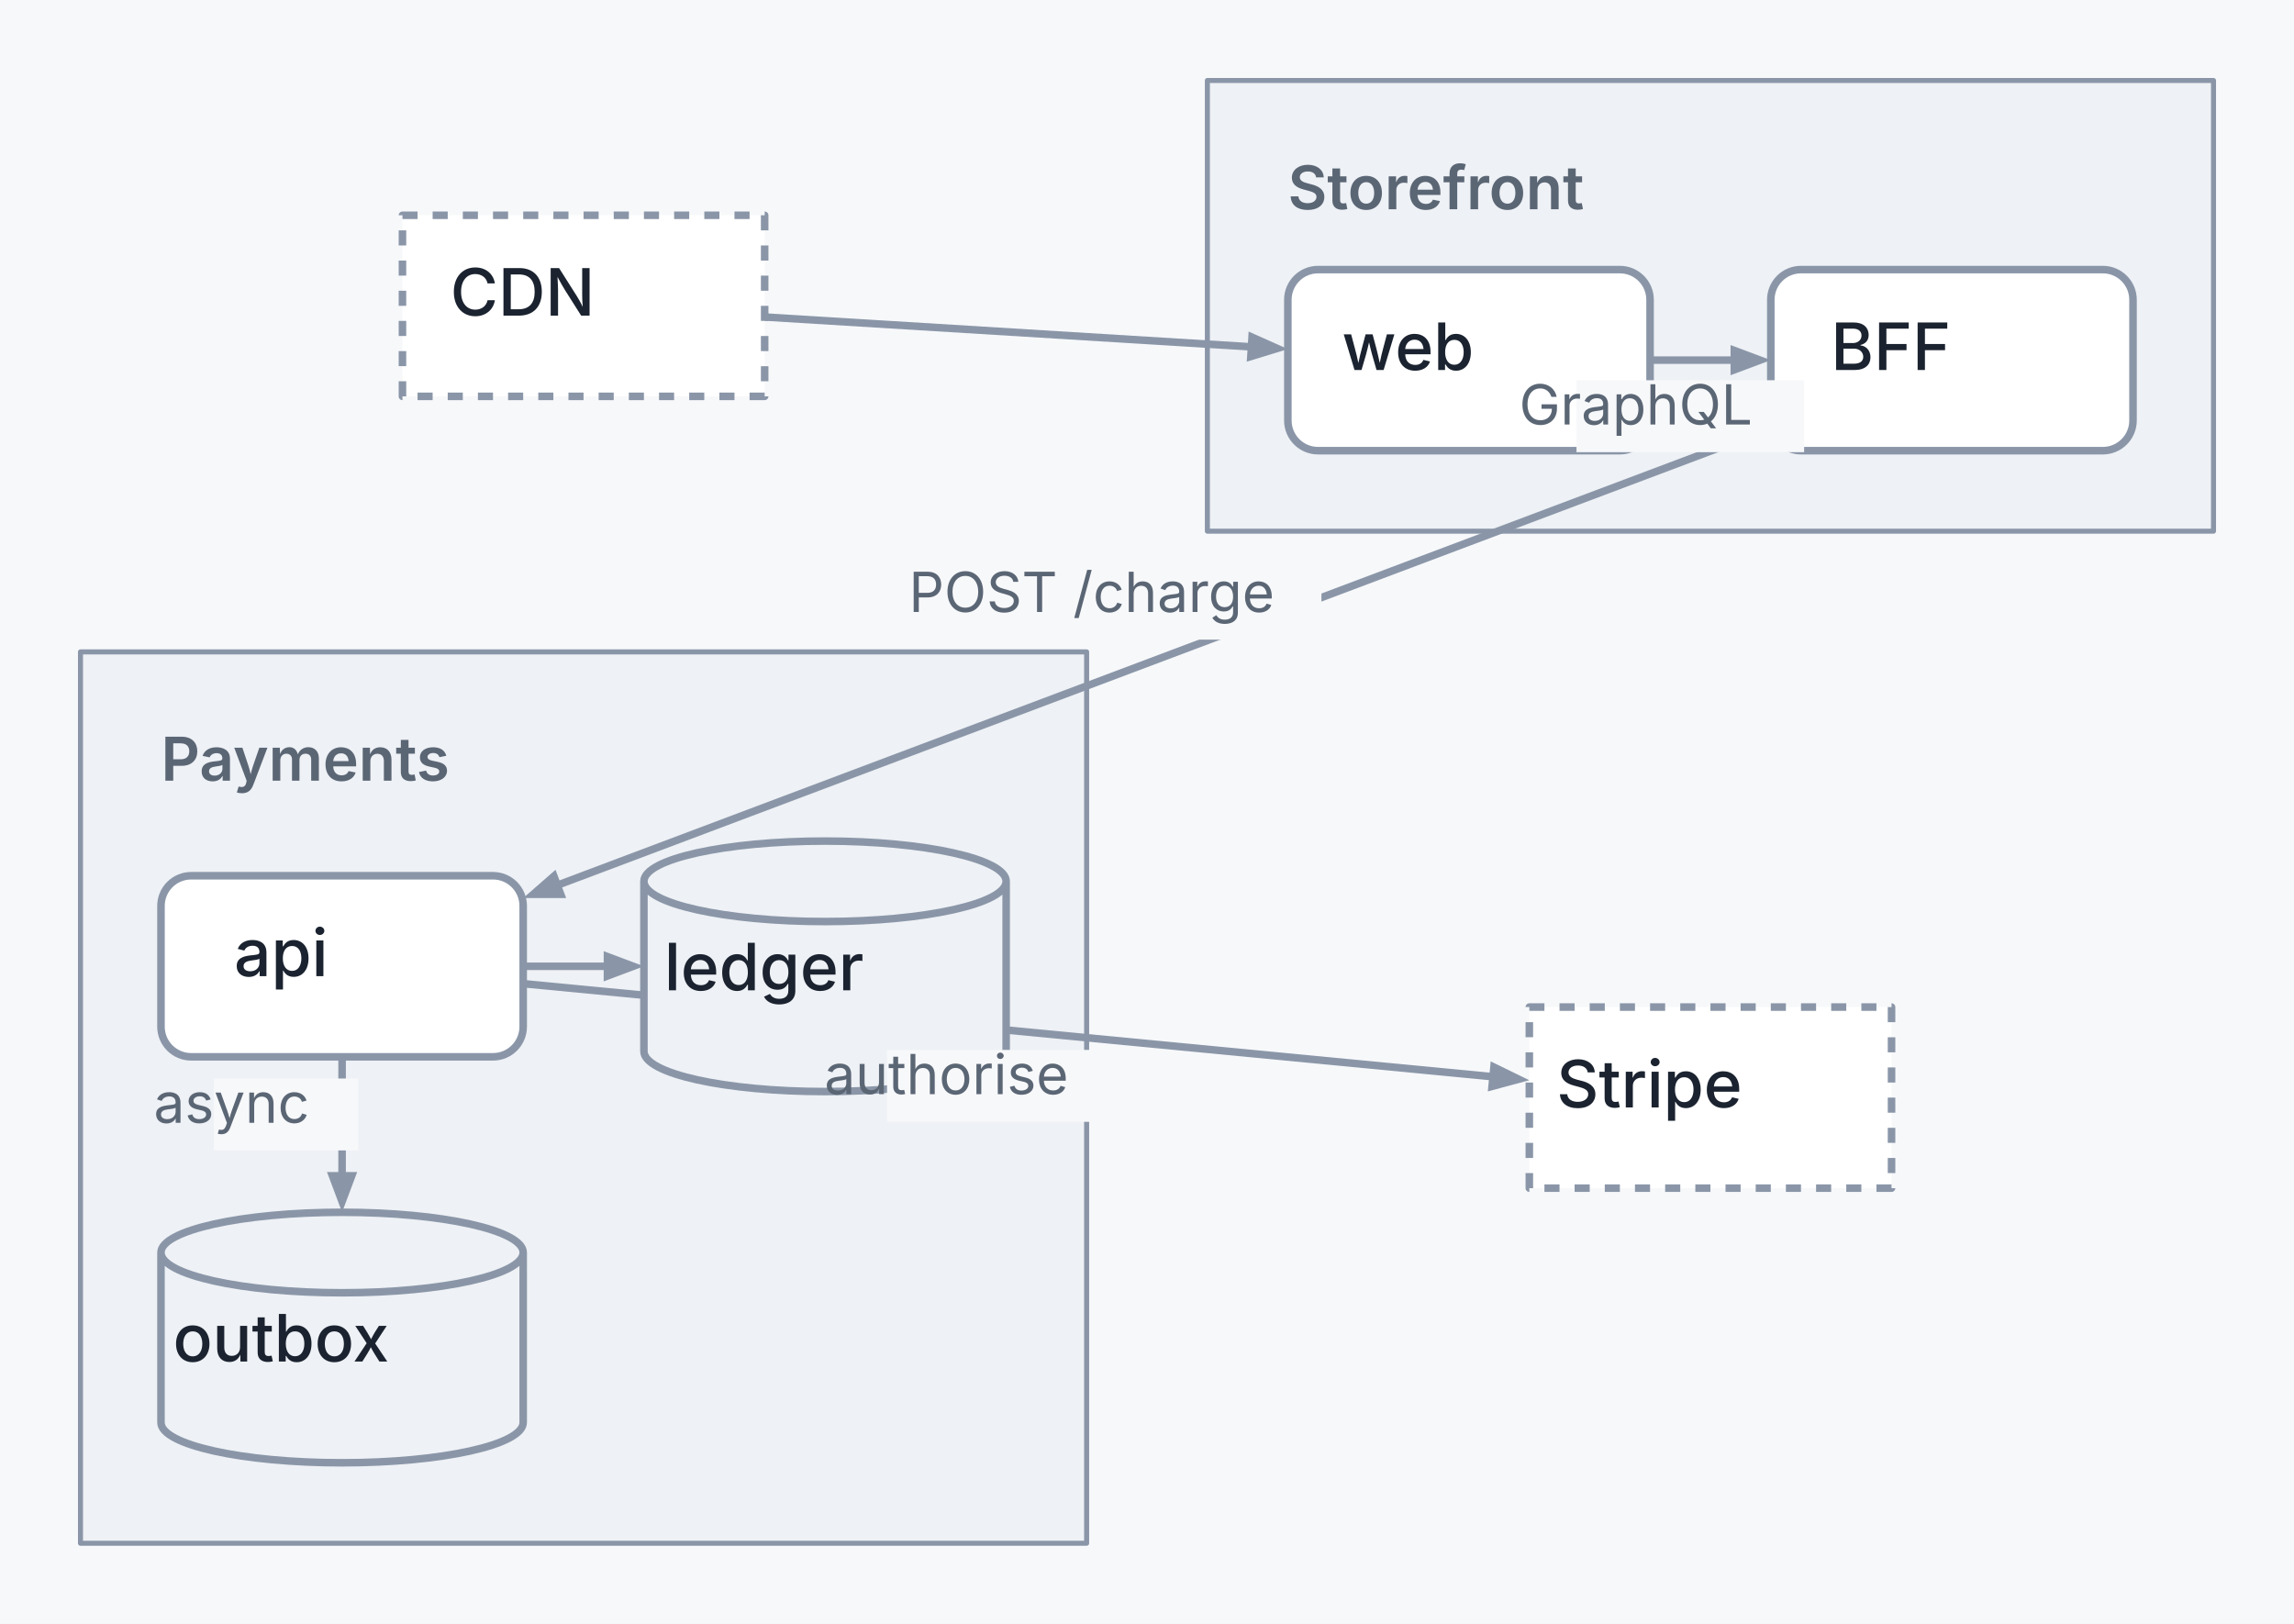
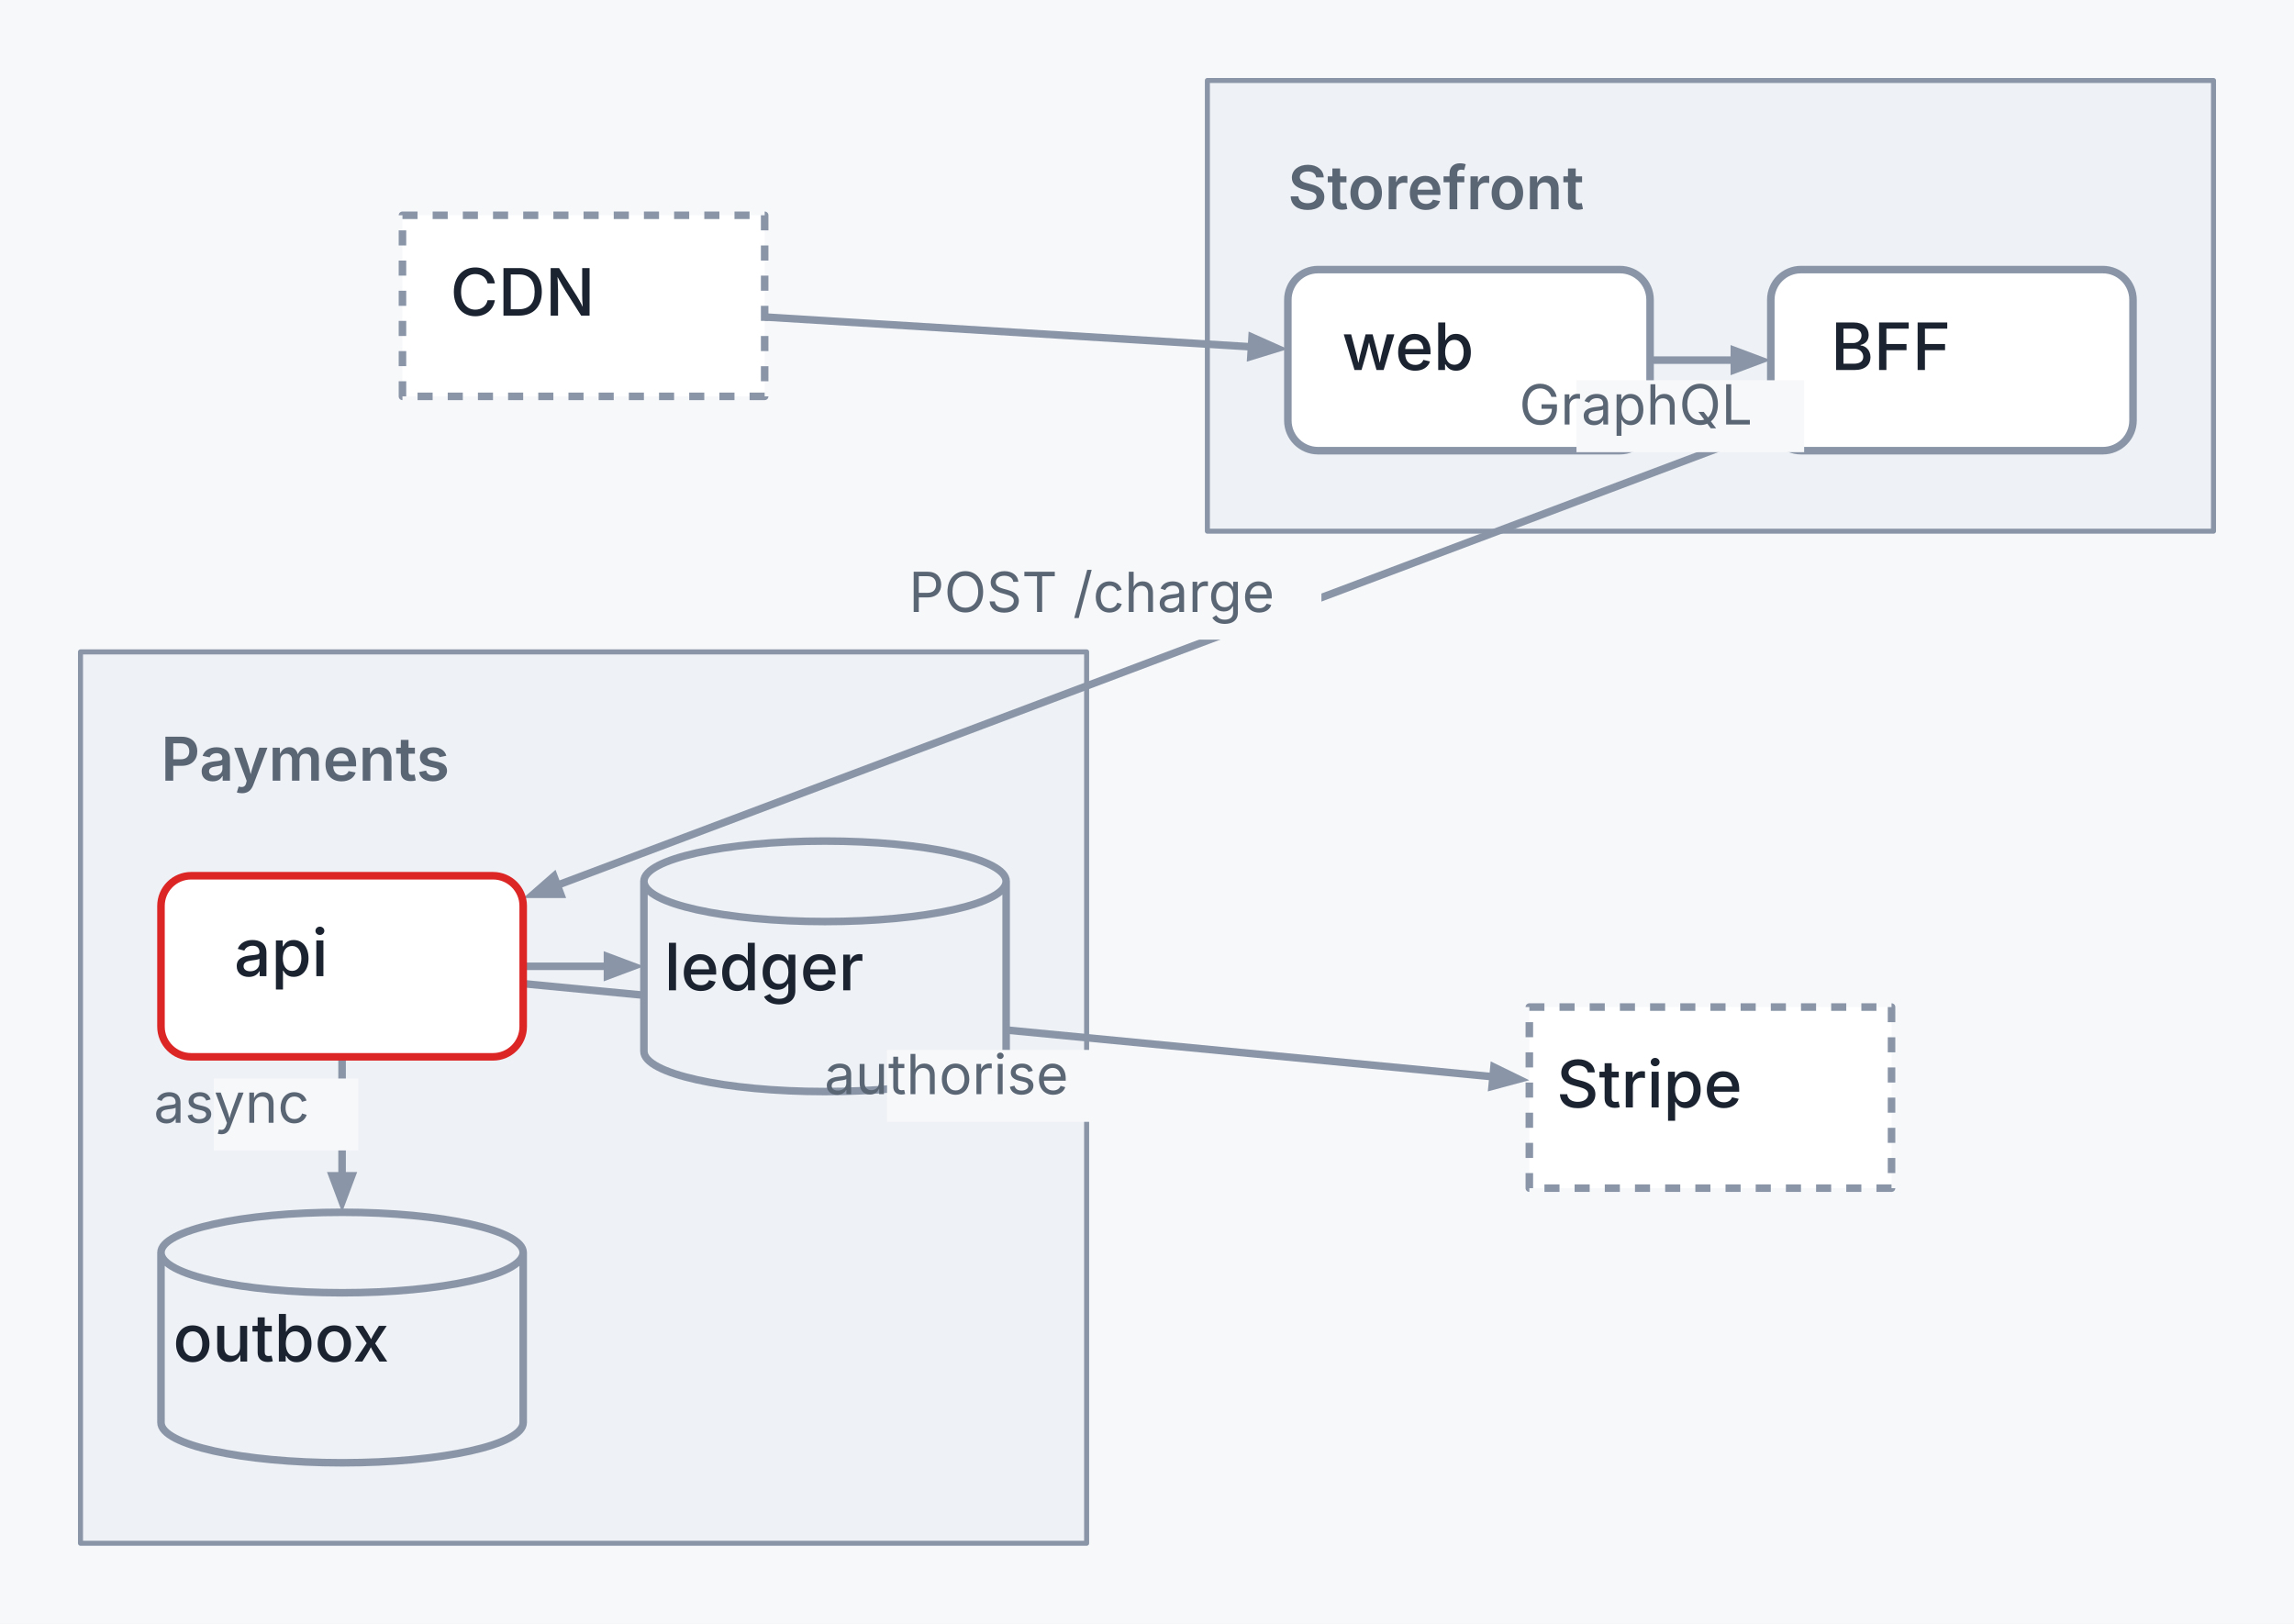
<svg xmlns="http://www.w3.org/2000/svg" class="sgl" data-sgl="1.0" width="456" height="322.797" viewBox="0 0 456 322.797" role="img" aria-labelledby="sgl-t sgl-d">
  <style>.canvas{fill:#F7F8FA}
.c-shape,.n-shape{stroke-linejoin:round}
.e-path{fill:none;stroke-linecap:round}
.el-plate{stroke:none}
.n-port{stroke:none}
text{white-space:pre}
.g-8ab423a0{stroke-width:1.5px}
.g-93de2877{font-family:Inter, system-ui, -apple-system, 'Segoe UI', Roboto, sans-serif;font-size:12px;font-weight:600}
.g-b5aa7f71{stroke-width:1px}
.g-c4cad93e{font-family:Inter, system-ui, -apple-system, 'Segoe UI', Roboto, sans-serif;font-size:13px;font-weight:500}
.g-d7aeceec{font-family:Inter, system-ui, -apple-system, 'Segoe UI', Roboto, sans-serif;font-size:11px;font-weight:400}
.mf-61761734cd8c29d8{fill:#8A96A8}
.p-61761734cd8c29d8{fill:#F7F8FA}
.s-0968a19c8263b18a{fill:#FFFFFF;stroke:#8A96A8}
+ .s-16958789d9beaa5f{fill:#FFFFFF;stroke:#DC2626}
.s-462bbae59cf3aafc{fill:#EEF1F5;stroke:#8A96A8}
.s-61761734cd8c29d8{stroke:#8A96A8}
- .s-bdd9957b1de0fa8c{fill:#FFFFFF;stroke:#8A96A8}
.s-c6374716574943ec{fill:#FFFFFF;stroke:#8A96A8;stroke-dasharray:3 3}
.s-cab79a1f4f0494ca{fill:#EEF1F5;stroke:#8A96A8}
- .t-6f242fcadd7c0eba{fill:#1B2330}
+ .t-39b3ff6f2ea1eb15{fill:#1B2330}
.t-af549eb2248aa800{fill:#5B6675}
.t-c0fd0ee9da283618{fill:#1B2330}
.t-c816c123224ef892{fill:#1B2330}
.t-d9ea3d3cc1ae8566{fill:#1B2330}
.t-e96d5fe92f4c4358{fill:#5B6675}</style>
  <defs>
    <marker id="m-triangle-8-61761734cd8c29d8" markerUnits="userSpaceOnUse" markerWidth="8" markerHeight="6" refX="0" refY="3" orient="auto">
      <path class="mf-61761734cd8c29d8" d="M0 0L8 3L0 6Z" />
    </marker>
  </defs>
  <rect class="canvas" x="0" y="0" width="456" height="322.797" aria-hidden="true" />
  <g class="L-containers">
    <g id="n-storefront" class="c" role="group" aria-label="Storefront">
      <path class="c-shape g-b5aa7f71 s-cab79a1f4f0494ca" d="M 240 16 h 200 v 89.594 h -200 Z" />
      <text class="c-title g-93de2877 t-af549eb2248aa800" x="256" y="41.6" text-anchor="start" xml:space="preserve" aria-hidden="true">
        <tspan x="256" dy="0">Storefront</tspan>
      </text>
    </g>
    <g id="n-payments" class="c" role="group" aria-label="Payments">
      <path class="c-shape g-b5aa7f71 s-cab79a1f4f0494ca" d="M 16 129.594 h 200 v 177.203 h -200 Z" />
      <text class="c-title g-93de2877 t-af549eb2248aa800" x="32" y="155.194" text-anchor="start" xml:space="preserve" aria-hidden="true">
        <tspan x="32" dy="0">Payments</tspan>
      </text>
    </g>
  </g>
  <g class="L-edges">
    <g id="e-87441157bd4f5902" class="e" role="graphics-symbol" aria-label="edge to storefront.web">
      <path class="e-path g-8ab423a0 s-61761734cd8c29d8" d="M152 63.016L248.016 68.906" marker-end="url(#m-triangle-8-61761734cd8c29d8)" />
    </g>
    <g id="e-9b7b78b27b104012" class="e" role="graphics-symbol" aria-label="storefront.bff to payments.api: POST /charge">
      <path class="e-path g-8ab423a0 s-61761734cd8c29d8" d="M352 85.156L111.484 175.719" marker-end="url(#m-triangle-8-61761734cd8c29d8)" />
    </g>
    <g id="e-b226b1373bf1da7f" class="e" role="graphics-symbol" aria-label="payments.api to psp: authorise">
      <path class="e-path g-8ab423a0 s-61761734cd8c29d8" d="M104 195.547L296.031 213.984" marker-end="url(#m-triangle-8-61761734cd8c29d8)" />
    </g>
    <g id="e-d20dab6abc46ae7d" class="e" role="graphics-symbol" aria-label="storefront.web to storefront.bff: GraphQL">
      <path class="e-path g-8ab423a0 s-61761734cd8c29d8" d="M328 71.594L344 71.594" marker-end="url(#m-triangle-8-61761734cd8c29d8)" />
    </g>
    <g id="e-fee3fa2995887984" class="e" role="graphics-symbol" aria-label="payments.api to payments.ledger">
      <path class="e-path g-8ab423a0 s-61761734cd8c29d8" d="M104 192.094L120 192.094" marker-end="url(#m-triangle-8-61761734cd8c29d8)" />
    </g>
    <g id="e-7cfa36e0eac91b9c" class="e" role="graphics-symbol" aria-label="payments.api to payments.outbox: async">
      <path class="e-path g-8ab423a0 s-61761734cd8c29d8" d="M68 210.094L68 233" marker-end="url(#m-triangle-8-61761734cd8c29d8)" />
    </g>
  </g>
  <g class="L-nodes">
    <g id="n-edge" class="n sh-rect External" role="group" aria-label="CDN">
      <path class="n-shape g-8ab423a0 s-c6374716574943ec" d="M 80 42.797 h 72 v 36 h -72 Z" />
      <text class="n-title g-c4cad93e t-c816c123224ef892" x="116" y="62.747" text-anchor="middle" xml:space="preserve" aria-hidden="true">
        <tspan x="116" dy="0">CDN</tspan>
      </text>
    </g>
    <g id="n-storefront.web" class="n sh-round Service" role="group" aria-label="web">
      <path class="n-shape g-8ab423a0 s-0968a19c8263b18a" d="M 262 53.594 H 322 a 6 6 0 0 1 6 6 V 83.594 a 6 6 0 0 1 -6 6 H 262 a 6 6 0 0 1 -6 -6 V 59.594 a 6 6 0 0 1 6 -6 Z" />
      <text class="n-title g-c4cad93e t-c0fd0ee9da283618" x="292" y="73.559" text-anchor="middle" xml:space="preserve" aria-hidden="true">
        <tspan x="292" dy="0">web</tspan>
      </text>
    </g>
    <g id="n-storefront.bff" class="n sh-round Service" role="group" aria-label="BFF">
      <path class="n-shape g-8ab423a0 s-0968a19c8263b18a" d="M 358 53.594 H 418 a 6 6 0 0 1 6 6 V 83.594 a 6 6 0 0 1 -6 6 H 358 a 6 6 0 0 1 -6 -6 V 59.594 a 6 6 0 0 1 6 -6 Z" />
      <text class="n-title g-c4cad93e t-c0fd0ee9da283618" x="388" y="73.559" text-anchor="middle" xml:space="preserve" aria-hidden="true">
        <tspan x="388" dy="0">BFF</tspan>
      </text>
    </g>
    <g id="n-payments.api" class="n sh-round Service" role="group" aria-label="api">
-       <path class="n-shape g-8ab423a0 s-bdd9957b1de0fa8c" d="M 38 174.094 H 98 a 6 6 0 0 1 6 6 V 204.094 a 6 6 0 0 1 -6 6 H 38 a 6 6 0 0 1 -6 -6 V 180.094 a 6 6 0 0 1 6 -6 Z" />
-       <text class="n-title g-c4cad93e t-6f242fcadd7c0eba" x="68" y="194.059" text-anchor="middle" xml:space="preserve" aria-hidden="true">
+       <path class="n-shape g-8ab423a0 s-16958789d9beaa5f" d="M 38 174.094 H 98 a 6 6 0 0 1 6 6 V 204.094 a 6 6 0 0 1 -6 6 H 38 a 6 6 0 0 1 -6 -6 V 180.094 a 6 6 0 0 1 6 -6 Z" />
+       <text class="n-title g-c4cad93e t-39b3ff6f2ea1eb15" x="68" y="194.059" text-anchor="middle" xml:space="preserve" aria-hidden="true">
        <tspan x="68" dy="0">api</tspan>
      </text>
    </g>
    <g id="n-payments.ledger" class="n sh-cylinder Store" role="group" aria-label="ledger">
      <path class="n-shape g-8ab423a0 s-462bbae59cf3aafc" d="M 128 175.203 A 36 8 0 0 1 200 175.203 L 200 209 A 36 8 0 0 1 128 209 Z M 200 175.203 A 36 8 0 0 1 128 175.203" />
      <text class="n-title g-c4cad93e t-d9ea3d3cc1ae8566" x="164" y="196.872" text-anchor="middle" xml:space="preserve" aria-hidden="true">
        <tspan x="164" dy="0">ledger</tspan>
      </text>
    </g>
    <g id="n-payments.outbox" class="n sh-cylinder Store" role="group" aria-label="outbox">
      <path class="n-shape g-8ab423a0 s-462bbae59cf3aafc" d="M 32 249 A 36 8 0 0 1 104 249 L 104 282.797 A 36 8 0 0 1 32 282.797 Z M 104 249 A 36 8 0 0 1 32 249" />
      <text class="n-title g-c4cad93e t-d9ea3d3cc1ae8566" x="68" y="270.669" text-anchor="middle" xml:space="preserve" aria-hidden="true">
        <tspan x="68" dy="0">outbox</tspan>
      </text>
    </g>
    <g id="n-psp" class="n sh-rect External" role="group" aria-label="Stripe">
      <path class="n-shape g-8ab423a0 s-c6374716574943ec" d="M 304 200.203 h 72 v 36 h -72 Z" />
      <text class="n-title g-c4cad93e t-c816c123224ef892" x="339.992" y="220.153" text-anchor="middle" xml:space="preserve" aria-hidden="true">
        <tspan x="339.992" dy="0">Stripe</tspan>
      </text>
    </g>
  </g>
  <g class="L-labels">
    <g class="el" aria-hidden="true">
      <rect class="el-plate p-61761734cd8c29d8" x="192.969" y="112.859" width="69.703" height="14.297" aria-hidden="true" />
      <text class="el-text g-d7aeceec t-e96d5fe92f4c4358" x="227.82" y="121.658" text-anchor="middle" xml:space="preserve" aria-hidden="true">
        <tspan x="227.82" dy="0">POST /charge</tspan>
      </text>
    </g>
    <g class="el" aria-hidden="true">
      <rect class="el-plate p-61761734cd8c29d8" x="176.328" y="208.719" width="45.25" height="14.297" aria-hidden="true" />
      <text class="el-text g-d7aeceec t-e96d5fe92f4c4358" x="198.953" y="217.517" text-anchor="middle" xml:space="preserve" aria-hidden="true">
        <tspan x="198.953" dy="0">authorise</tspan>
      </text>
    </g>
    <g class="el" aria-hidden="true">
      <rect class="el-plate p-61761734cd8c29d8" x="313.375" y="75.594" width="45.25" height="14.297" aria-hidden="true" />
      <text class="el-text g-d7aeceec t-e96d5fe92f4c4358" x="336" y="84.392" text-anchor="middle" xml:space="preserve" aria-hidden="true">
        <tspan x="336" dy="0">GraphQL</tspan>
      </text>
    </g>
    <g class="el" aria-hidden="true">
      <rect class="el-plate p-61761734cd8c29d8" x="42.484" y="214.406" width="28.734" height="14.297" aria-hidden="true" />
      <text class="el-text g-d7aeceec t-e96d5fe92f4c4358" x="56.852" y="223.205" text-anchor="middle" xml:space="preserve" aria-hidden="true">
        <tspan x="56.852" dy="0">async</tspan>
      </text>
    </g>
  </g>
</svg>
